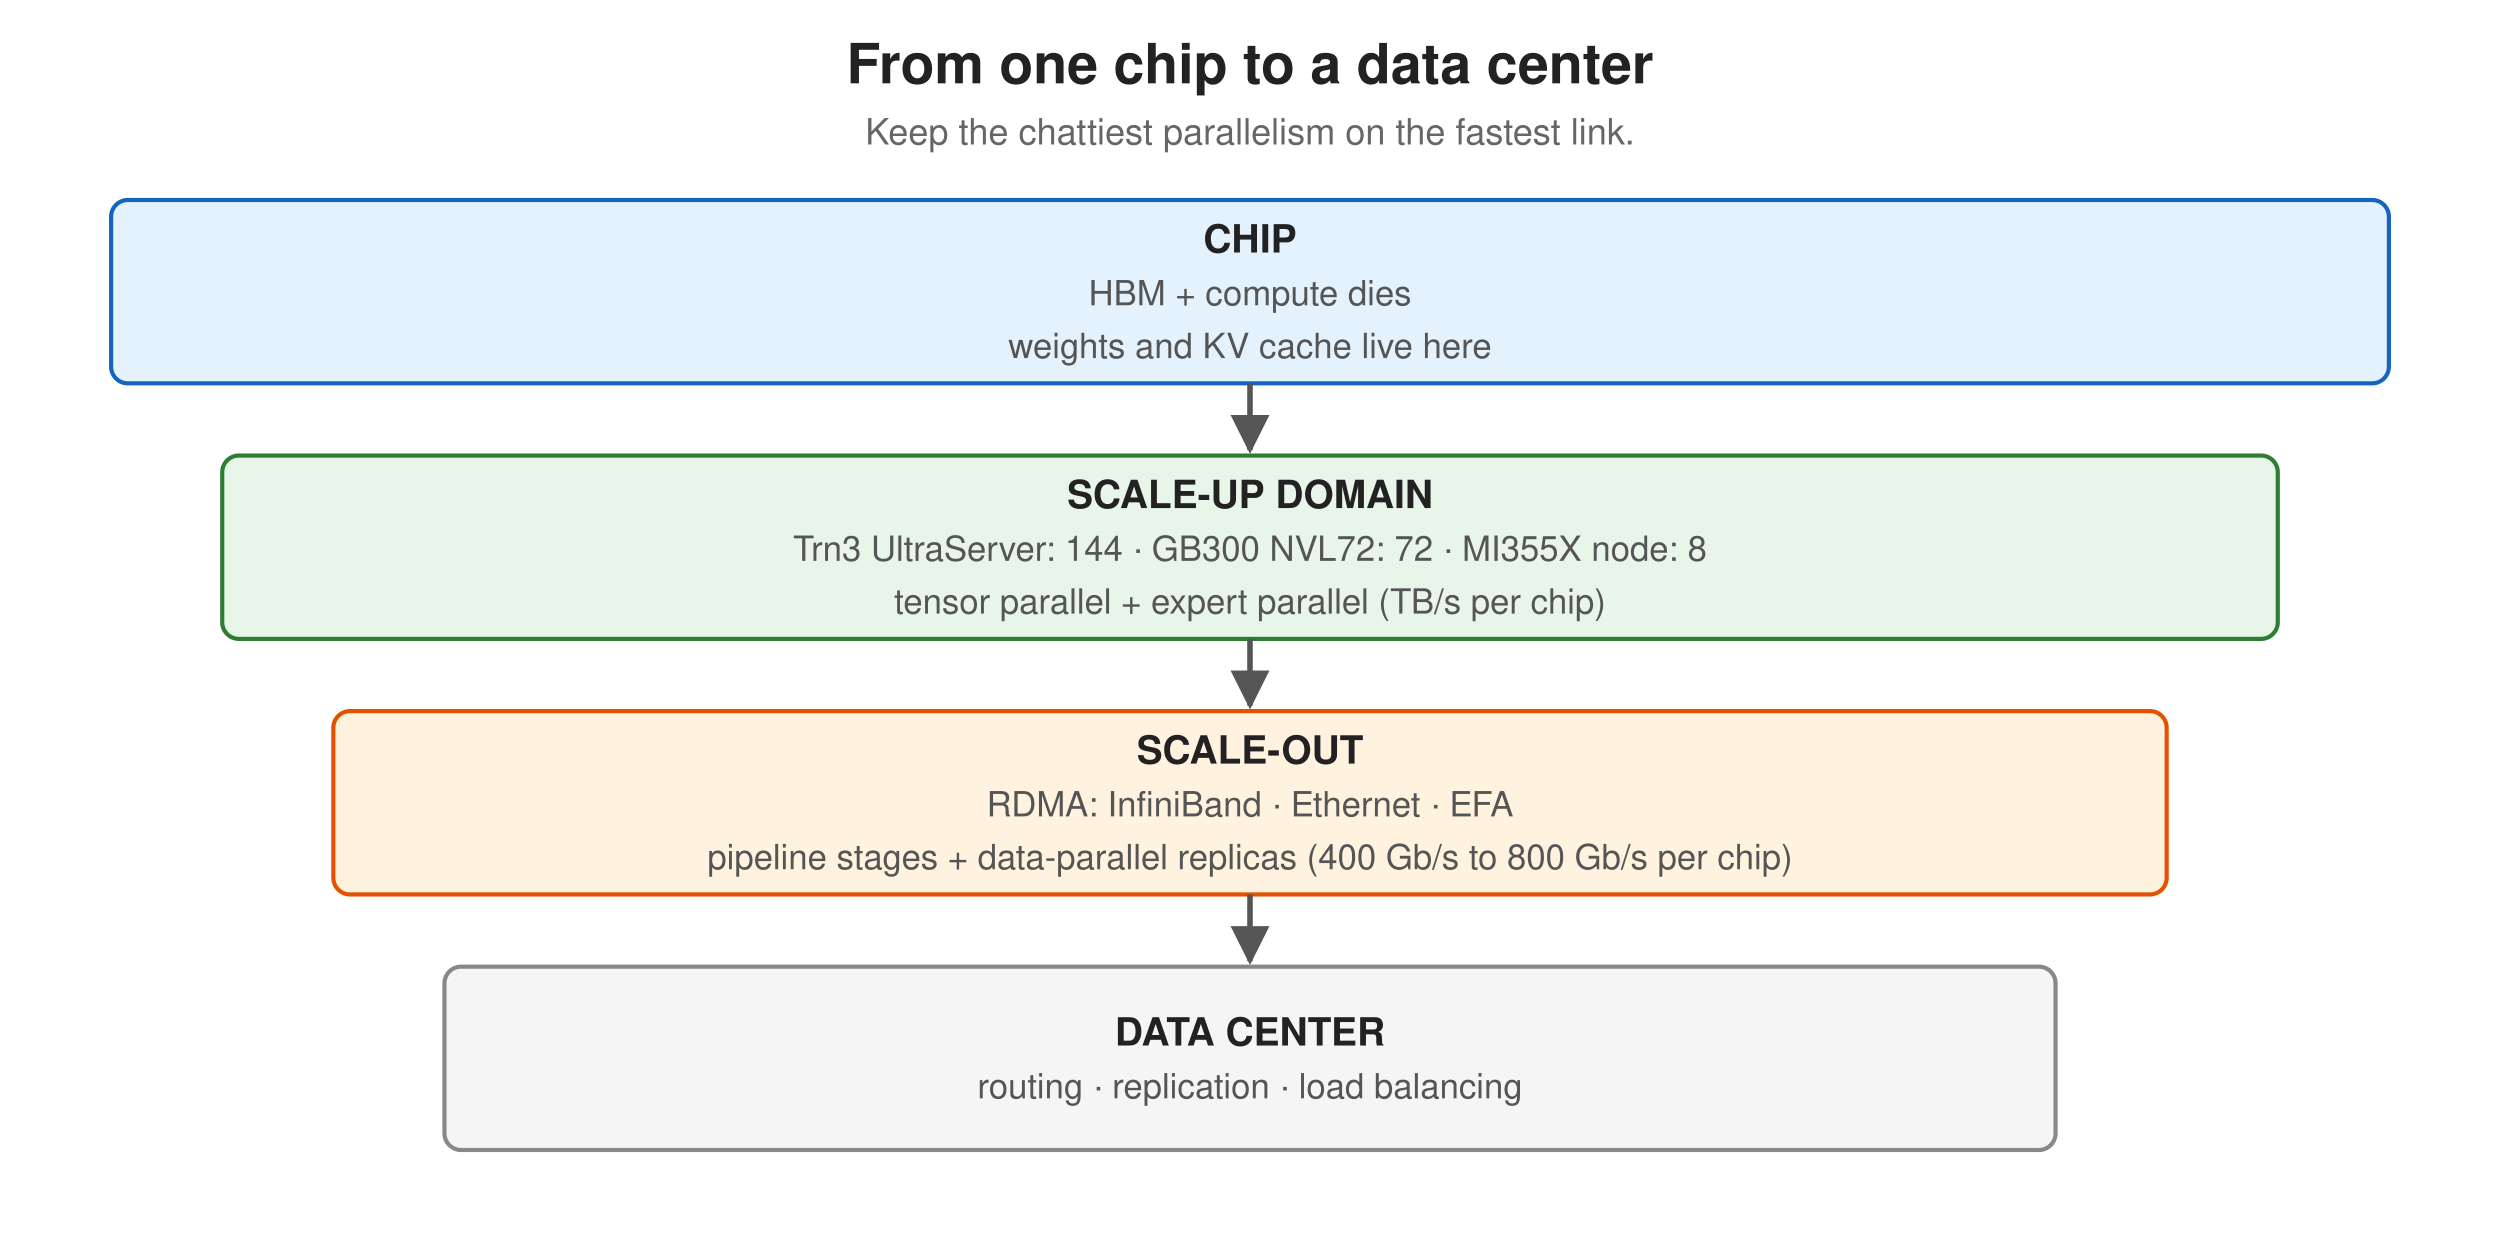
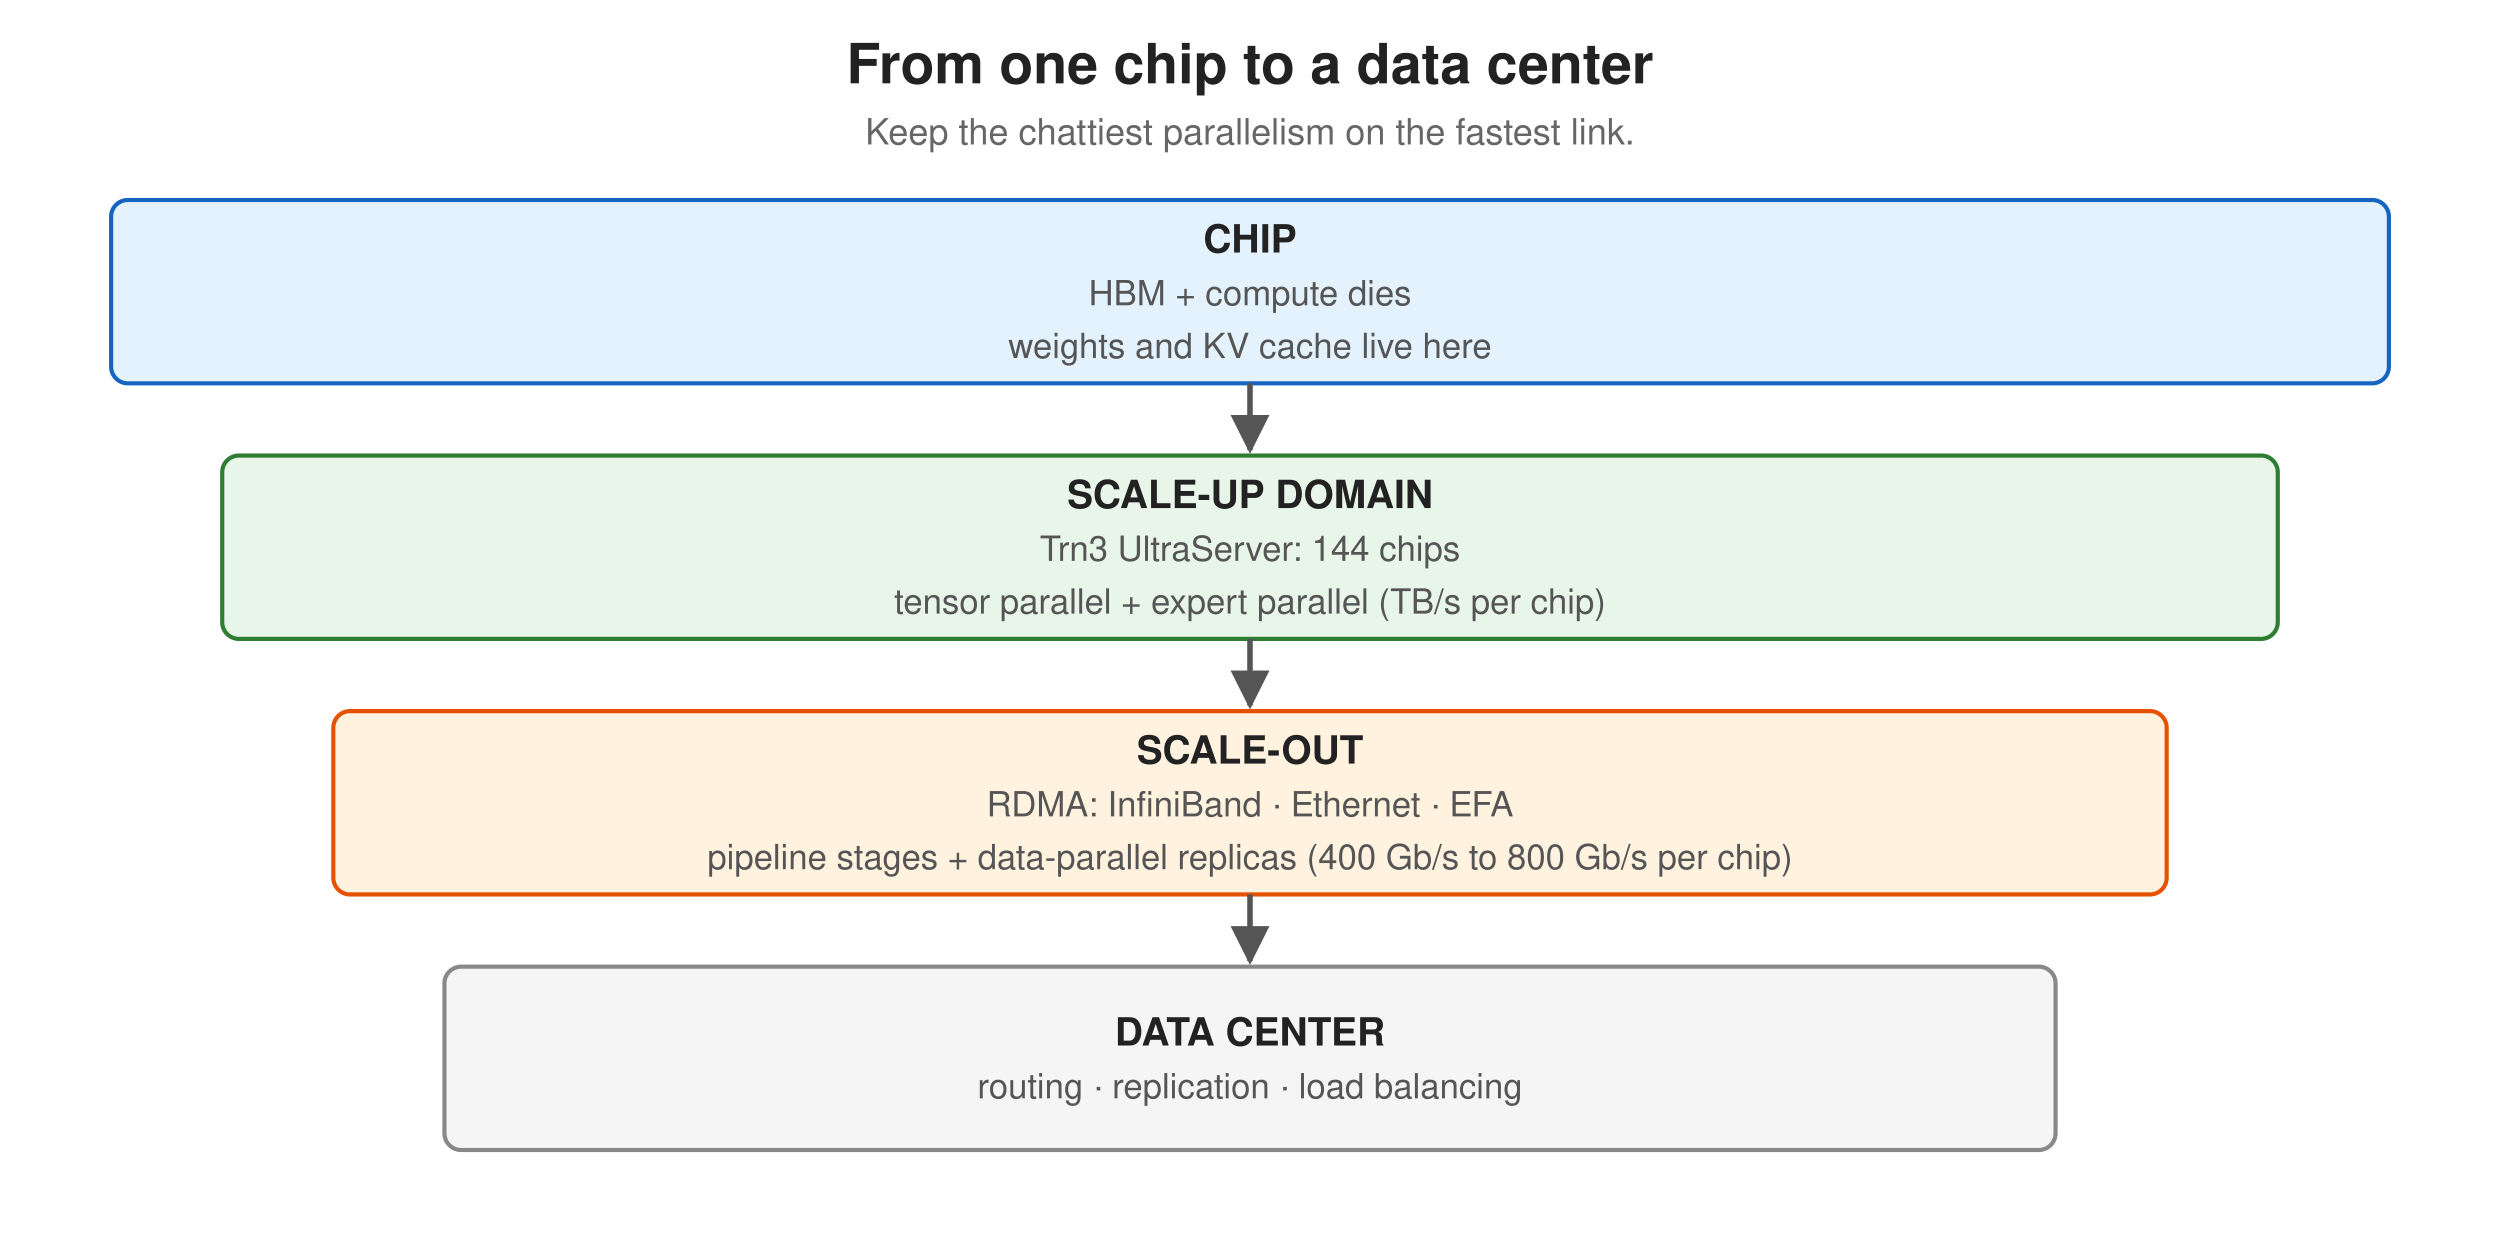
<svg xmlns="http://www.w3.org/2000/svg" viewBox="0 0 900 450" width="900" height="450" font-family="Helvetica, Arial, sans-serif">
  <defs>
    <marker id="a" viewBox="0 0 10 10" refX="9" refY="5" markerWidth="7" markerHeight="7" orient="auto">
      <path d="M0 0L10 5L0 10z" fill="#555" />
    </marker>
  </defs>
  <rect width="900" height="450" fill="#fff" />
  <text x="450.0" y="30" text-anchor="middle" font-size="20" font-weight="700" fill="#222">From one chip to a data center</text>
  <text x="450.0" y="52" text-anchor="middle" font-size="13" fill="#666">Keep the chattiest parallelism on the fastest link.</text>
  <rect x="40.0" y="72" width="820" height="66" rx="6" fill="#e3f2fd" stroke="#1565c0" stroke-width="1.5" />
  <text x="450.0" y="90.9" text-anchor="middle" font-size="14" font-weight="700" fill="#222">CHIP</text>
  <text x="450.0" y="109.9" text-anchor="middle" font-size="12.5" fill="#555">HBM + compute dies</text>
  <text x="450.0" y="128.9" text-anchor="middle" font-size="12.5" fill="#555">weights and KV cache live here</text>
  <path d="M 450 138 L 450 162" fill="none" stroke="#555" stroke-width="2" marker-end="url(#a)" />
  <rect x="80.0" y="164" width="740" height="66" rx="6" fill="#e8f5e9" stroke="#2e7d32" stroke-width="1.5" />
  <text x="450.0" y="182.9" text-anchor="middle" font-size="14" font-weight="700" fill="#222">SCALE-UP DOMAIN</text>
-   <text x="450.0" y="201.9" text-anchor="middle" font-size="12.5" fill="#555">Trn3 UltraServer: 144 · GB300 NVL72: 72 · MI355X node: 8</text>
+   <text x="450.0" y="201.9" text-anchor="middle" font-size="12.5" fill="#555">Trn3 UltraServer: 144 chips</text>
  <text x="450.0" y="220.9" text-anchor="middle" font-size="12.5" fill="#555">tensor parallel + expert parallel (TB/s per chip)</text>
  <path d="M 450 230 L 450 254" fill="none" stroke="#555" stroke-width="2" marker-end="url(#a)" />
  <rect x="120.0" y="256" width="660" height="66" rx="6" fill="#fff3e0" stroke="#e65100" stroke-width="1.5" />
  <text x="450.0" y="274.9" text-anchor="middle" font-size="14" font-weight="700" fill="#222">SCALE-OUT</text>
  <text x="450.0" y="293.9" text-anchor="middle" font-size="12.5" fill="#555">RDMA: InfiniBand · Ethernet · EFA</text>
  <text x="450.0" y="312.9" text-anchor="middle" font-size="12.5" fill="#555">pipeline stages + data-parallel replicas (400 Gb/s to 800 Gb/s per chip)</text>
  <path d="M 450 322 L 450 346" fill="none" stroke="#555" stroke-width="2" marker-end="url(#a)" />
  <rect x="160.0" y="348" width="580" height="66" rx="6" fill="#f5f5f5" stroke="#888" stroke-width="1.5" />
  <text x="450.0" y="376.4" text-anchor="middle" font-size="14" font-weight="700" fill="#222">DATA CENTER</text>
  <text x="450.0" y="395.4" text-anchor="middle" font-size="12.5" fill="#555">routing · replication · load balancing</text>
</svg>
